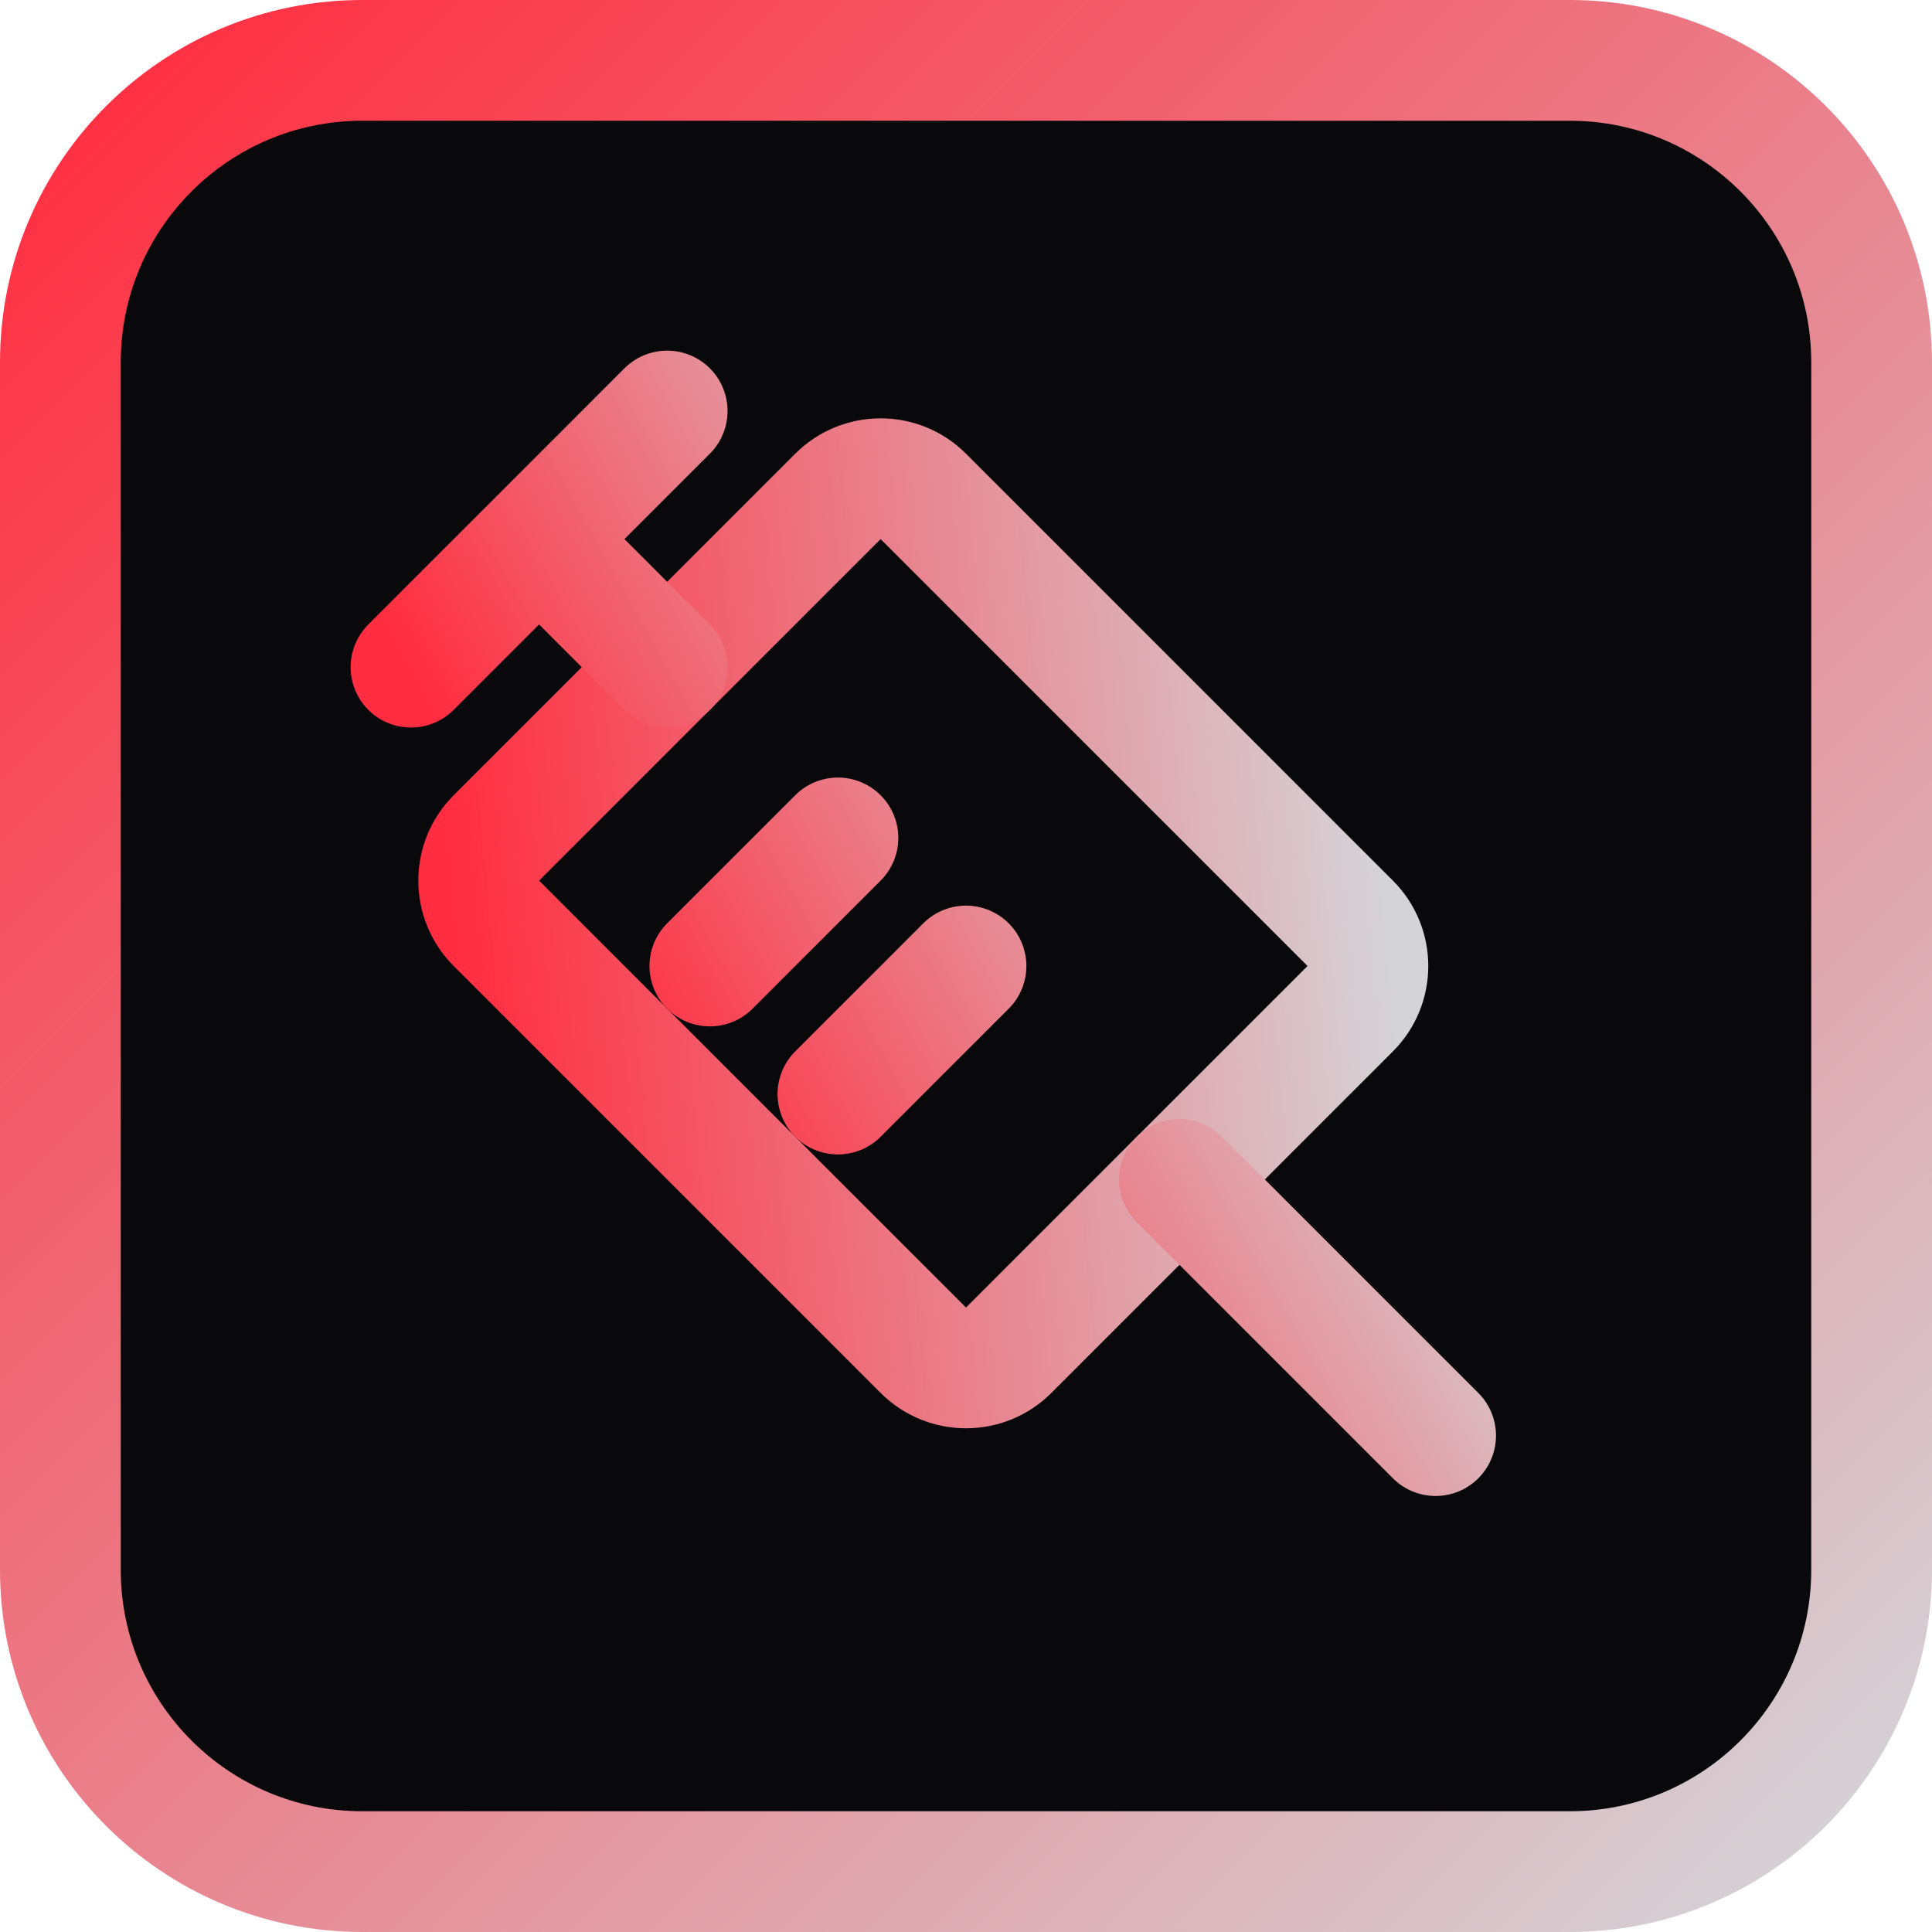
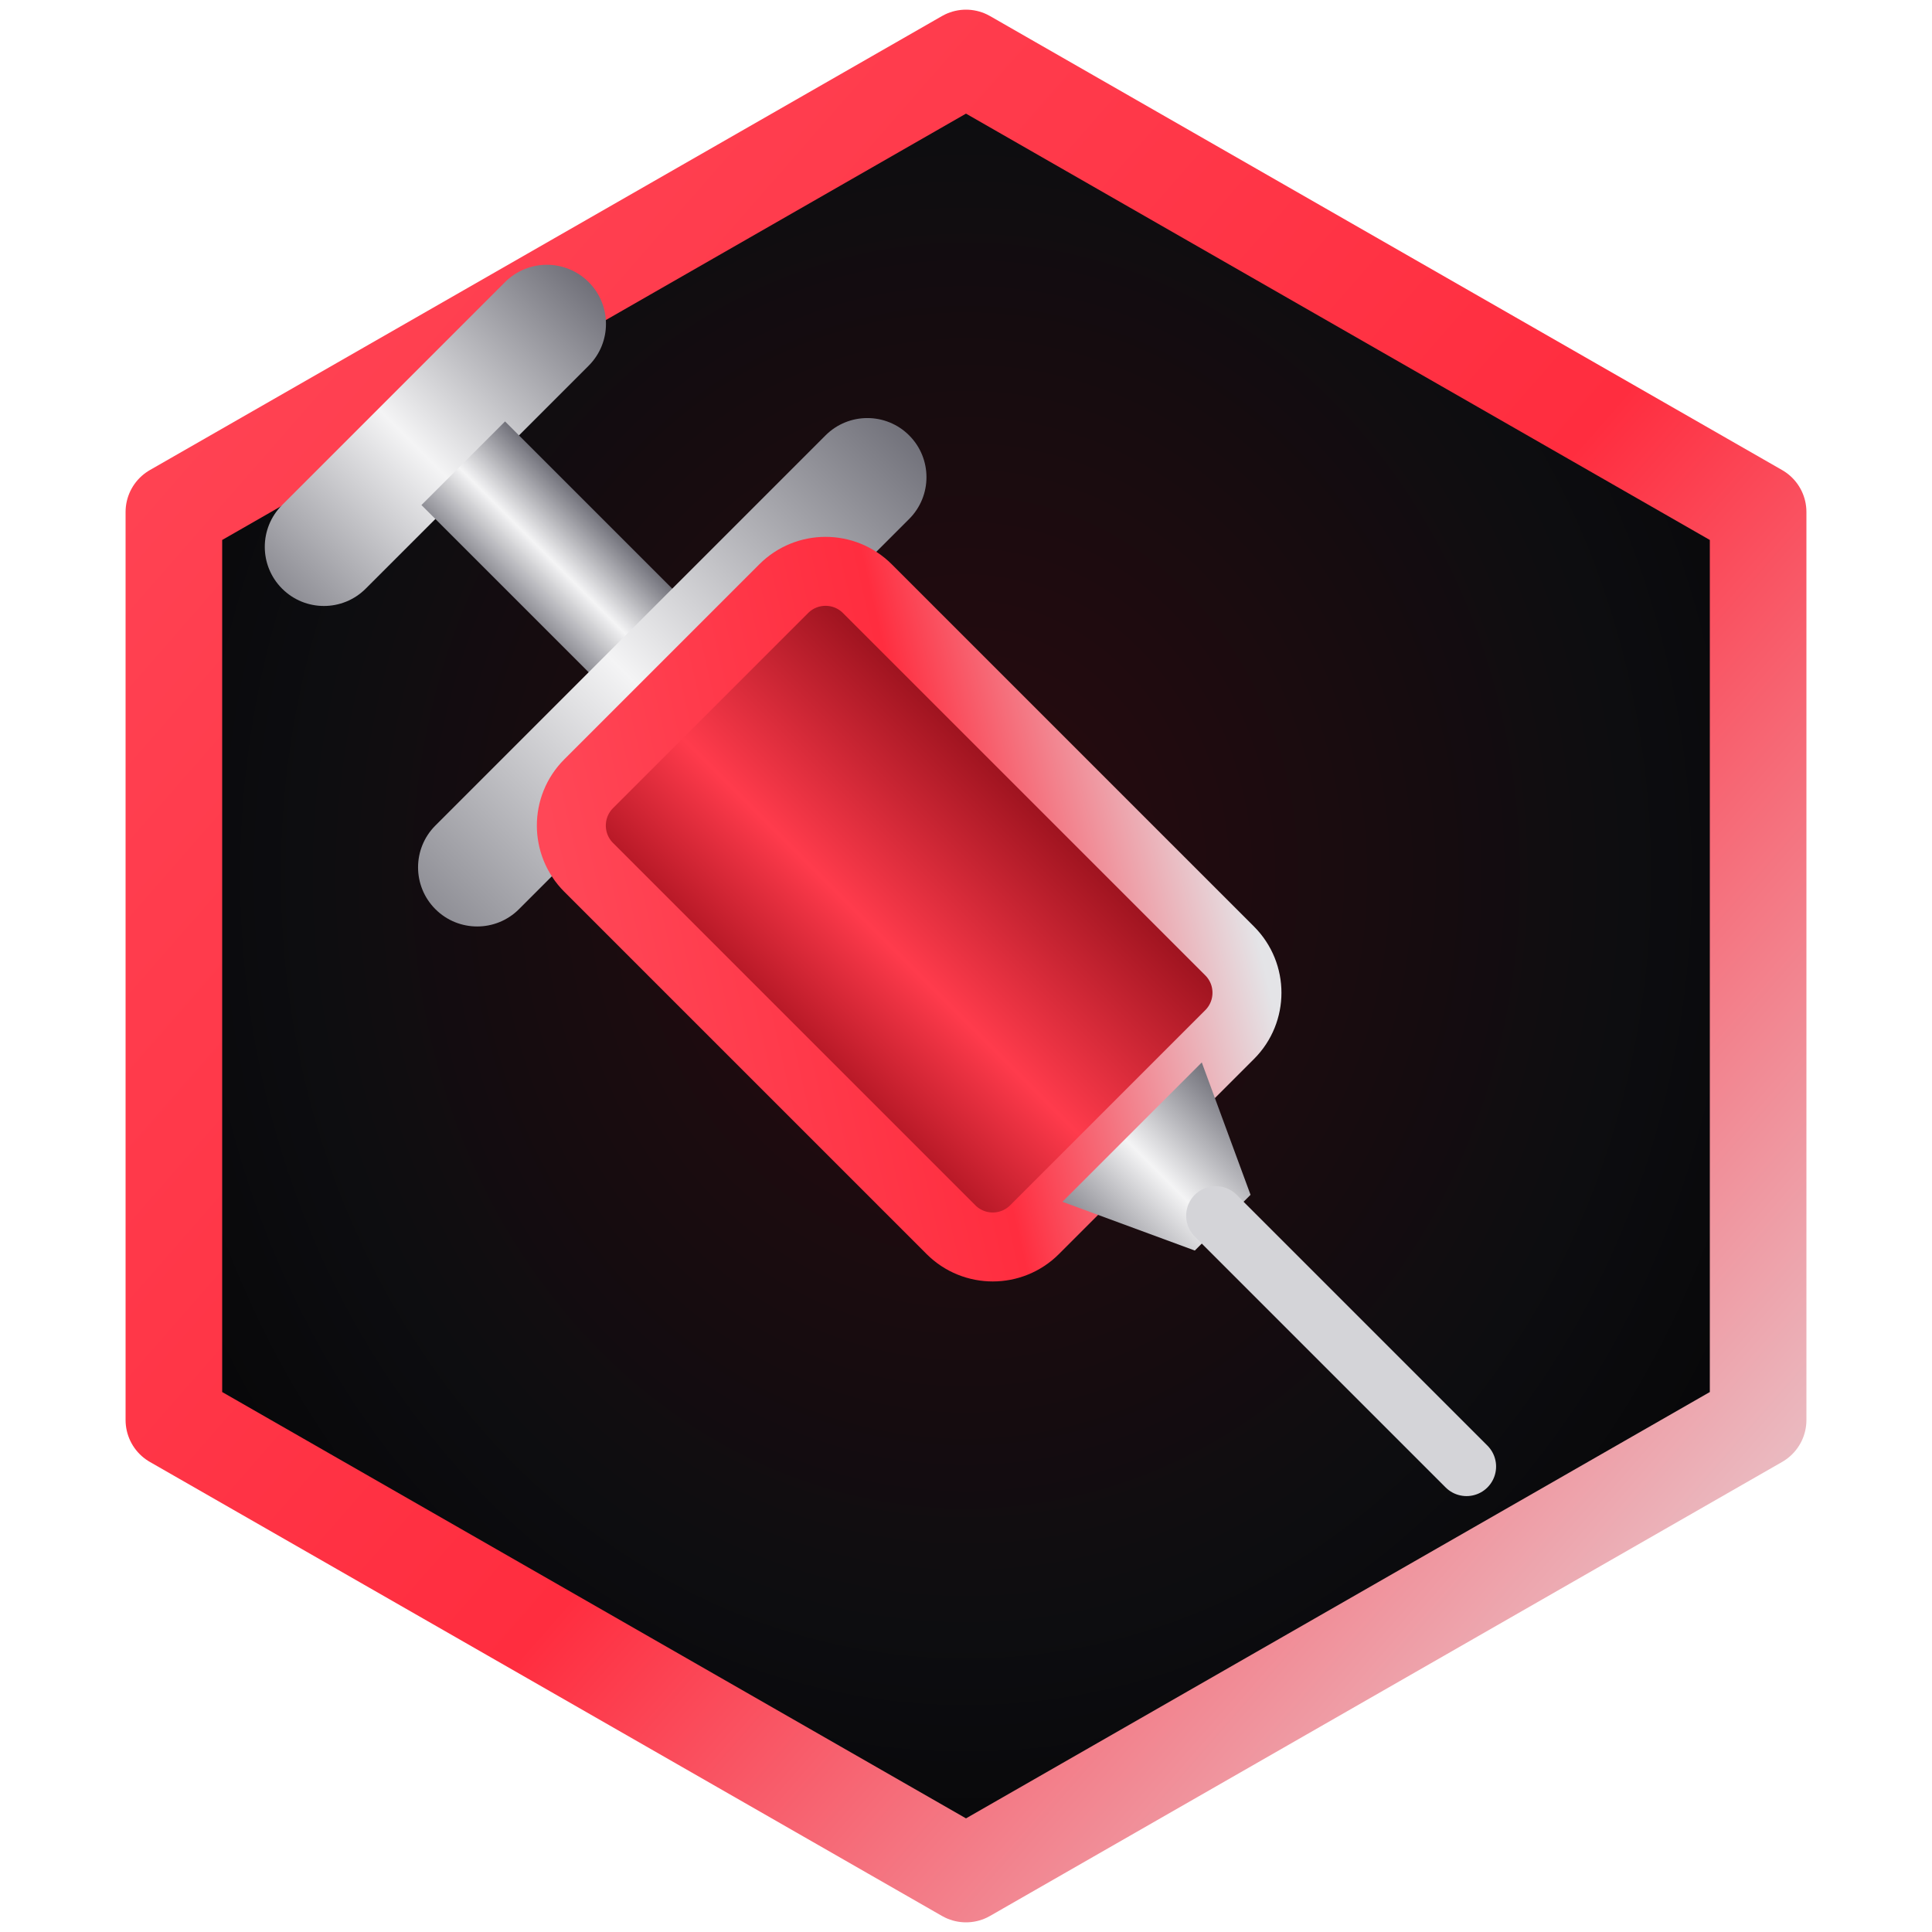
- <svg xmlns="http://www.w3.org/2000/svg" viewBox="0 0 64 64">
+ <svg xmlns="http://www.w3.org/2000/svg" viewBox="0 0 200 200">
  <defs>
    <linearGradient id="g" x1="0" y1="0" x2="1" y2="1">
-       <stop offset="0" stop-color="#ff2d3f" />
-       <stop offset="1" stop-color="#d4d4d8" />
+       <stop offset="0" stop-color="#ff4757" />
+       <stop offset=".55" stop-color="#ff2d3f" />
+       <stop offset="1" stop-color="#e4e4e7" />
    </linearGradient>
+     <linearGradient id="m" x1="0" y1="0" x2="1" y2="0">
+       <stop offset="0" stop-color="#8e8e95" />
+       <stop offset=".45" stop-color="#f4f4f5" />
+       <stop offset="1" stop-color="#71717a" />
+     </linearGradient>
+     <linearGradient id="l" x1="0" y1="0" x2="1" y2="0">
+       <stop offset="0" stop-color="#a5101d" />
+       <stop offset=".4" stop-color="#ff3b4c" />
+       <stop offset="1" stop-color="#8f0d18" />
+     </linearGradient>
+     <radialGradient id="f" cx=".5" cy=".45" r=".6">
+       <stop offset="0" stop-color="#2a0a0e" />
+       <stop offset=".7" stop-color="#0d0d10" />
+       <stop offset="1" stop-color="#060607" />
+     </radialGradient>
  </defs>
-   <rect x="2" y="2" width="60" height="60" rx="10" fill="#09090b" stroke="url(#g)" stroke-width="4" />
-   <g transform="rotate(-45 32 32)" fill="none" stroke="url(#g)" stroke-width="4" stroke-linecap="round">
-     <rect x="22" y="18" width="20" height="24" rx="2" />
-     <path d="M32 42v12M26 12h12M32 12v6M26 26h6M26 32h6" />
+   <path d="M100 6 182 53v94l-82 47-82-47V53Z" fill="url(#f)" stroke="url(#g)" stroke-width="10" stroke-linejoin="round" />
+   <g transform="translate(97 97) scale(1.02) rotate(-45) translate(-100 -98)">
+     <rect x="78" y="20" width="44" height="12" rx="6" fill="url(#m)" />
+     <rect x="94" y="30" width="12" height="30" fill="url(#m)" />
+     <rect x="66" y="54" width="68" height="12" rx="6" fill="url(#m)" />
+     <rect x="80" y="62" width="40" height="64" rx="6" fill="url(#l)" stroke="url(#g)" stroke-width="7" />
+     <path d="M90 126h20l-6 13h-8Z" fill="url(#m)" />
+     <path d="M100 138v36" stroke="#d4d4d8" stroke-width="6" stroke-linecap="round" />
  </g>
</svg>
